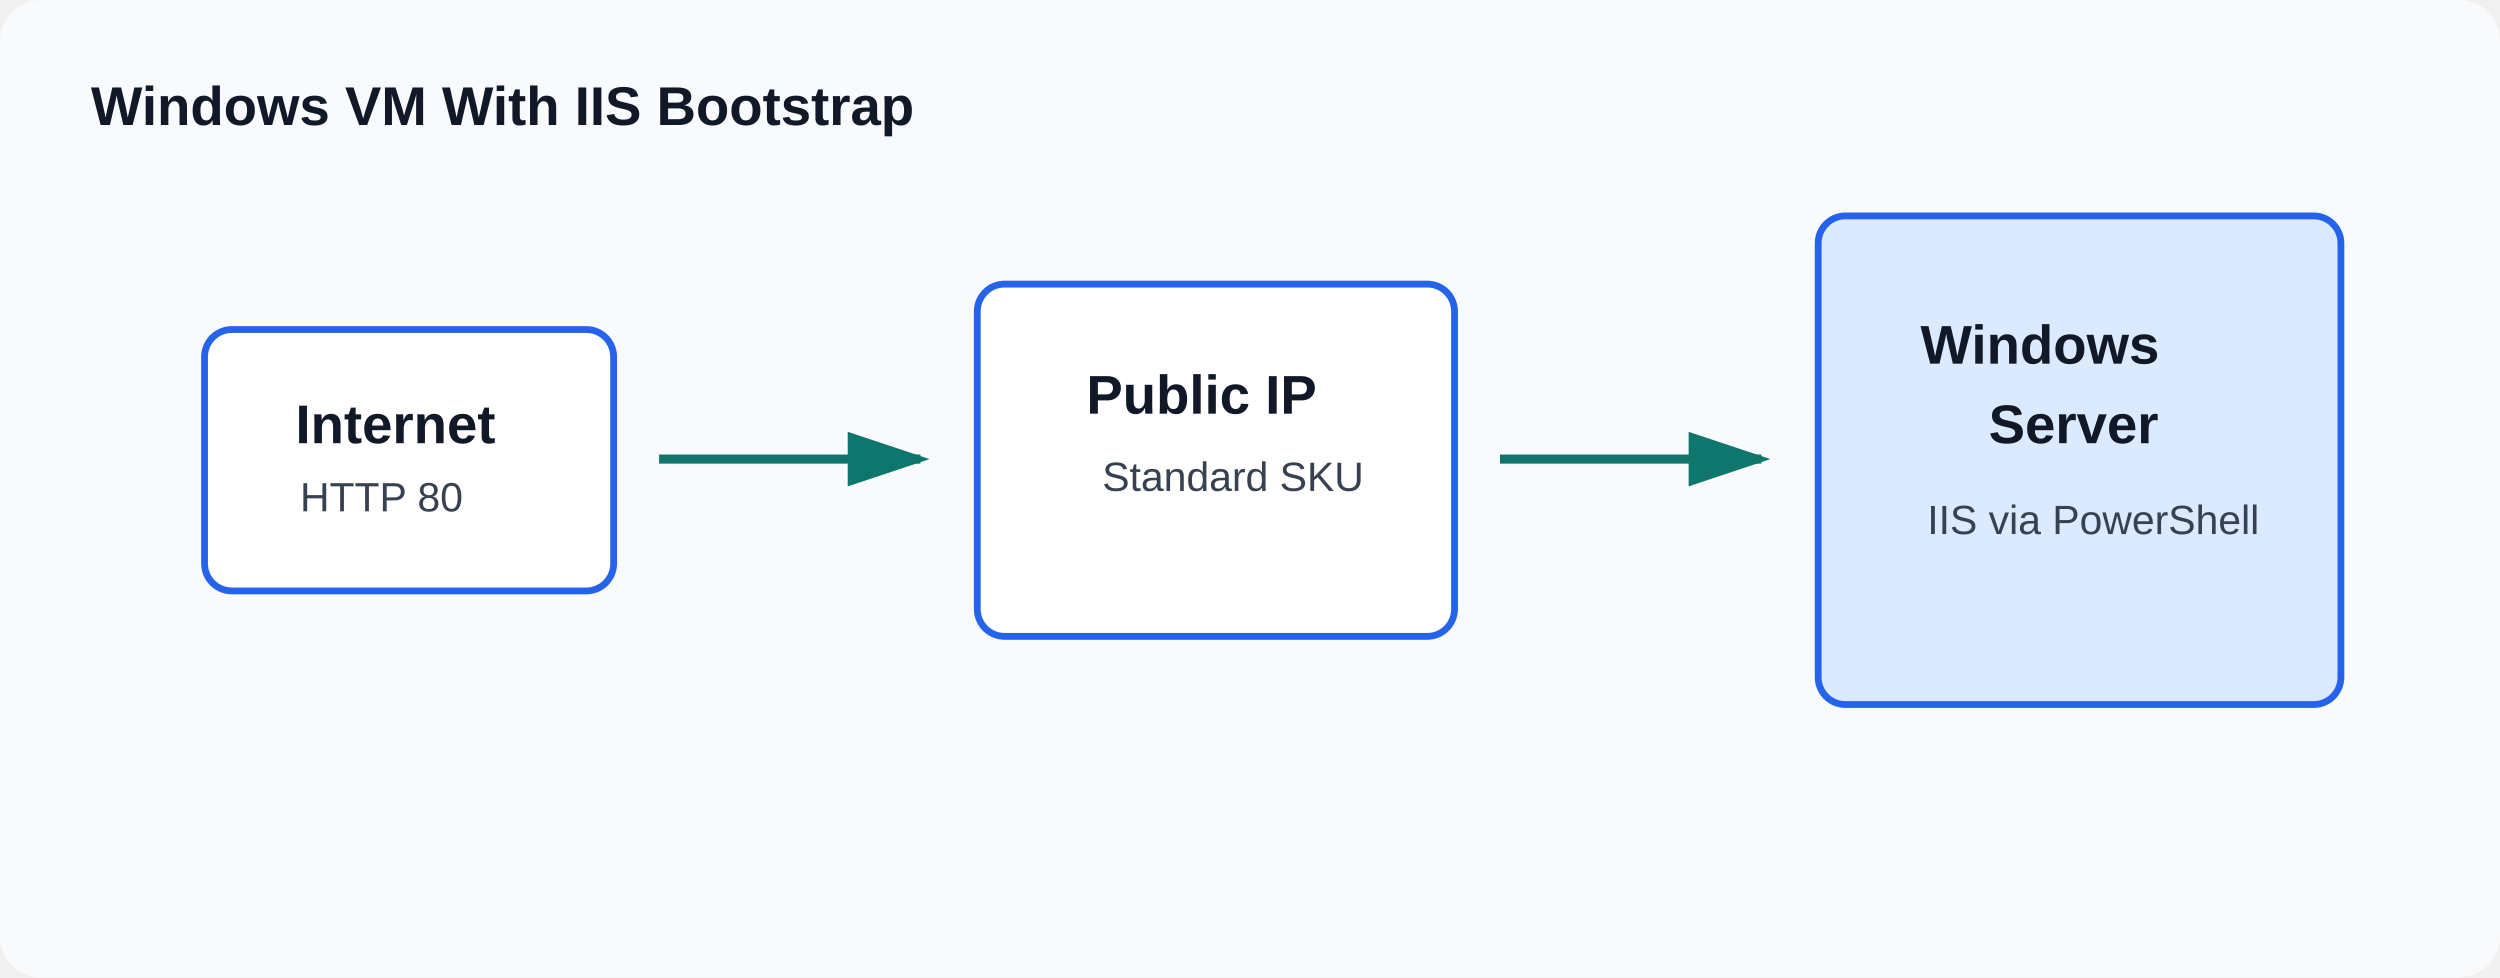
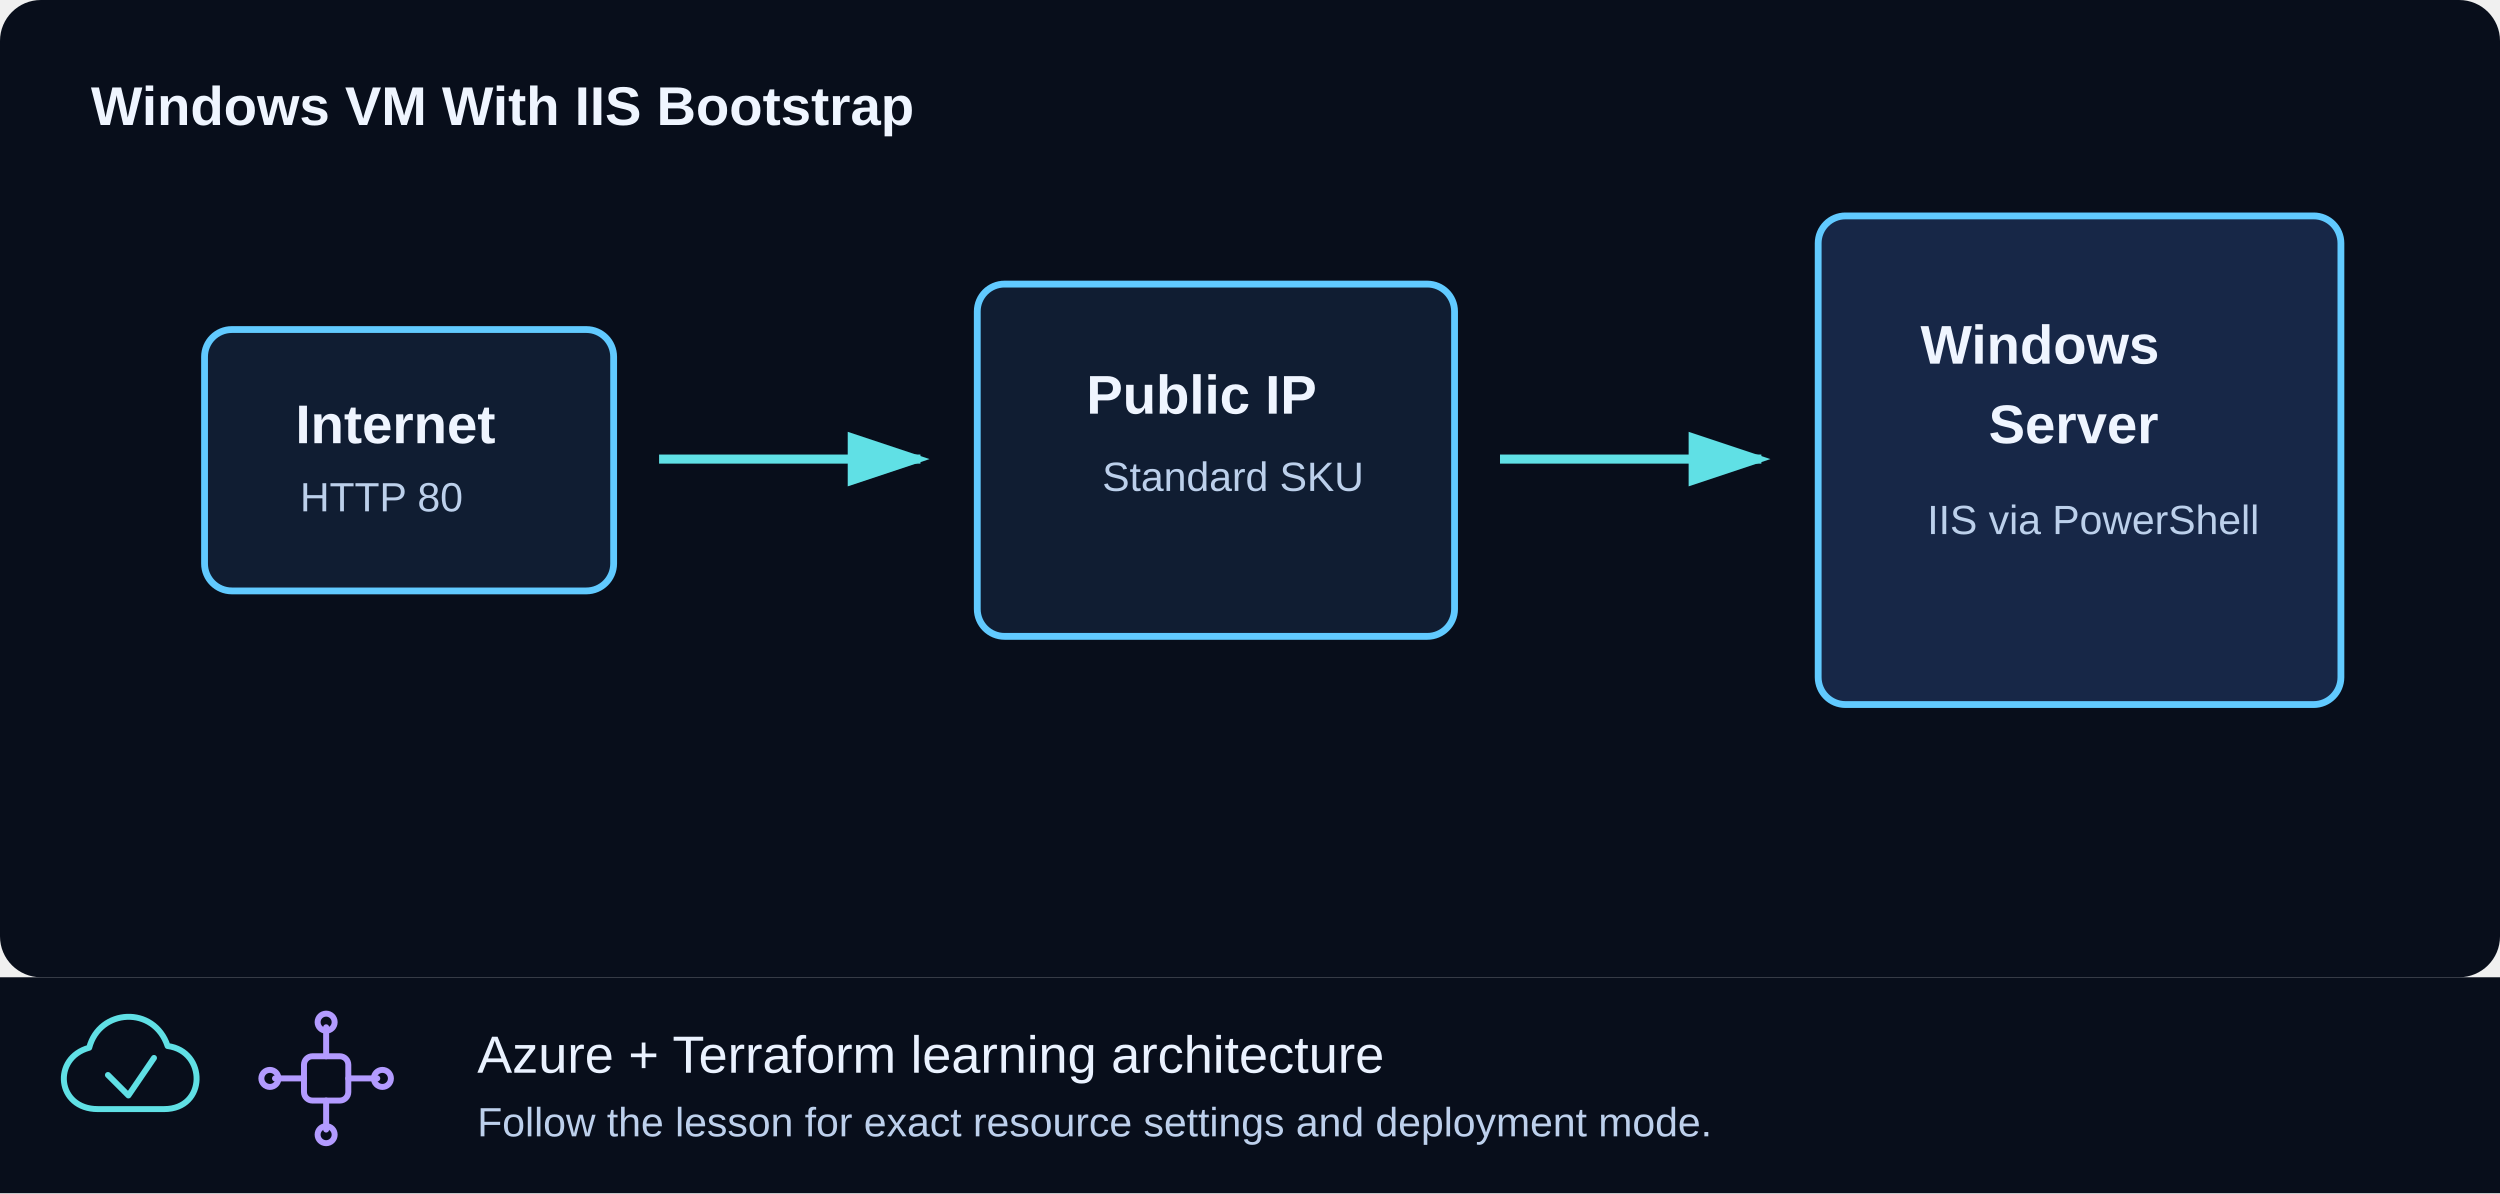
- <svg xmlns="http://www.w3.org/2000/svg" width="1100" height="430" viewBox="0 0 1100 430" role="img" aria-labelledby="title desc">
-   <style>.bg{fill:#f8fafc}.box{fill:#fff;stroke:#2563eb;stroke-width:3}.win{fill:#dbeafe}.text{font:700 24px Arial,sans-serif;fill:#111827}.small{font:18px Arial,sans-serif;fill:#374151}.arrow{stroke:#0f766e;stroke-width:4;marker-end:url(#arrow)}</style>
+ <svg xmlns="http://www.w3.org/2000/svg" width="1100" height="525" viewBox="0 0 1100 525" role="img" aria-labelledby="title desc">
+   <style>.bg{fill:#080e1b}.box{fill:#101d32;stroke:#61caff;stroke-width:3}.win{fill:#172747}.text{font:700 24px "Segoe UI",Arial,sans-serif;fill:#eff5ff}.small{font:18px "Segoe UI",Arial,sans-serif;fill:#bcd0eb}.arrow{stroke:#60e0e5;stroke-width:4;marker-end:url(#arrow)}</style>
  <defs>
    <marker id="arrow" markerWidth="10" markerHeight="10" refX="8" refY="3" orient="auto">
-       <path d="M0,0 L0,6 L9,3 z" fill="#0f766e" />
+       <path d="M0,0 L0,6 L9,3 z" fill="#60e0e5" />
    </marker>
  </defs>
  <rect class="bg" width="1100" height="430" rx="18" />
  <text class="text" x="40" y="55">Windows VM With IIS Bootstrap</text>
  <rect class="box" x="90" y="145" width="180" height="115" rx="12" />
  <text class="text" x="130" y="195">Internet</text>
  <text class="small" x="132" y="225">HTTP 80</text>
  <line class="arrow" x1="290" y1="202" x2="405" y2="202" />
  <rect class="box" x="430" y="125" width="210" height="155" rx="12" />
  <text class="text" x="478" y="182">Public IP</text>
  <text class="small" x="485" y="216">Standard SKU</text>
  <line class="arrow" x1="660" y1="202" x2="775" y2="202" />
  <rect class="box win" x="800" y="95" width="230" height="215" rx="12" />
  <text class="text" x="845" y="160">Windows</text>
  <text class="text" x="875" y="195">Server</text>
  <text class="small" x="848" y="235">IIS via PowerShell</text>
+   <g>
+     <rect y="430.0" width="1100.0" height="95" fill="#080e1b" />
+     <g transform="translate(25 443.0) scale(0.75)" fill="none" stroke="#60e0e5" stroke-width="3.5" stroke-linecap="round" stroke-linejoin="round">
+       <path d="M24 60h39c25 0 25-34 2-37-8-24-40-22-46 1C-3 30 0 60 24 60Z" />
+       <path d="m30 40 12 12 15-22" />
+     </g>
+     <g transform="translate(112 443.0) scale(0.75)" fill="none" stroke="#b39bff" stroke-width="3.5" stroke-linecap="round" stroke-linejoin="round">
+       <rect x="29" y="29" width="26" height="26" rx="5" />
+       <path d="M42 29V12m0 43v17M29 42H12m43 0h17" />
+       <circle cx="42" cy="9" r="5" />
+       <circle cx="42" cy="75" r="5" />
+       <circle cx="9" cy="42" r="5" />
+       <circle cx="75" cy="42" r="5" />
+     </g>
+     <text x="210" y="472.0" fill="#eaf2ff" font-family="Segoe UI, Arial, sans-serif" font-size="23" font-weight="500">Azure + Terraform learning architecture</text>
+     <text x="210" y="500.0" fill="#bdd0ec" font-family="Segoe UI, Arial, sans-serif" font-size="18" font-weight="500">Follow the lesson for exact resource settings and deployment mode.</text>
+   </g>
</svg>
